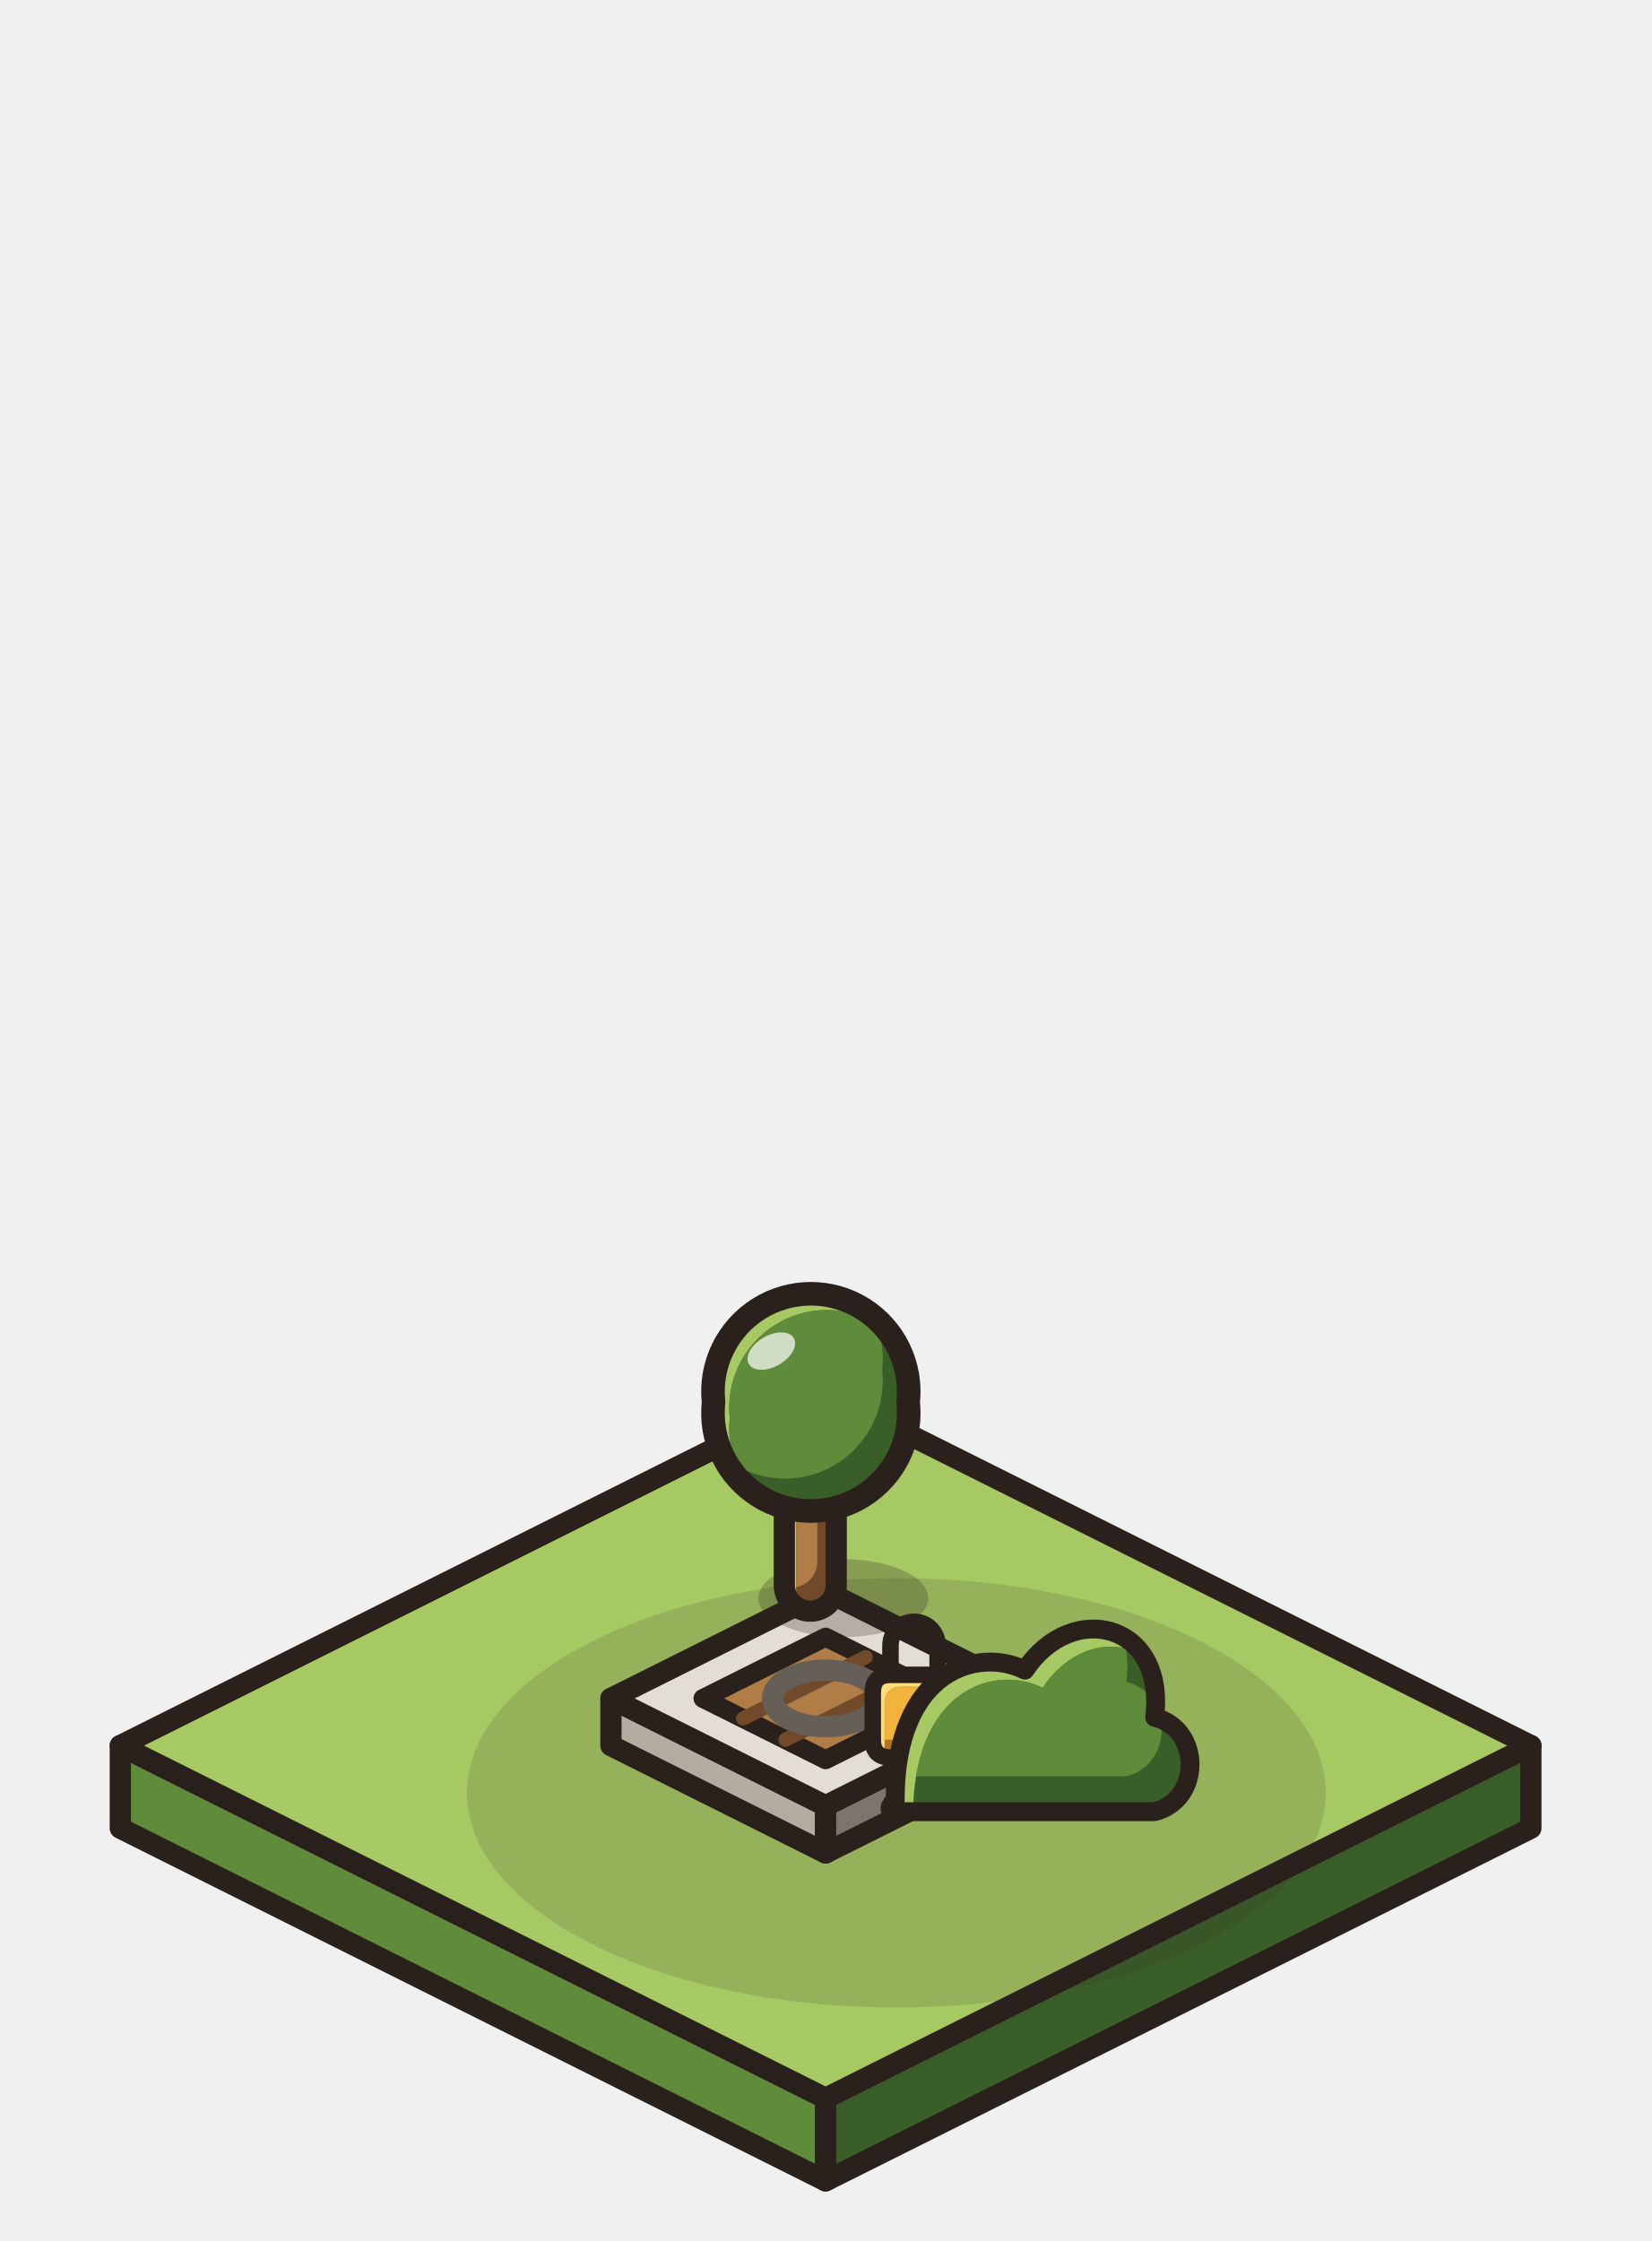
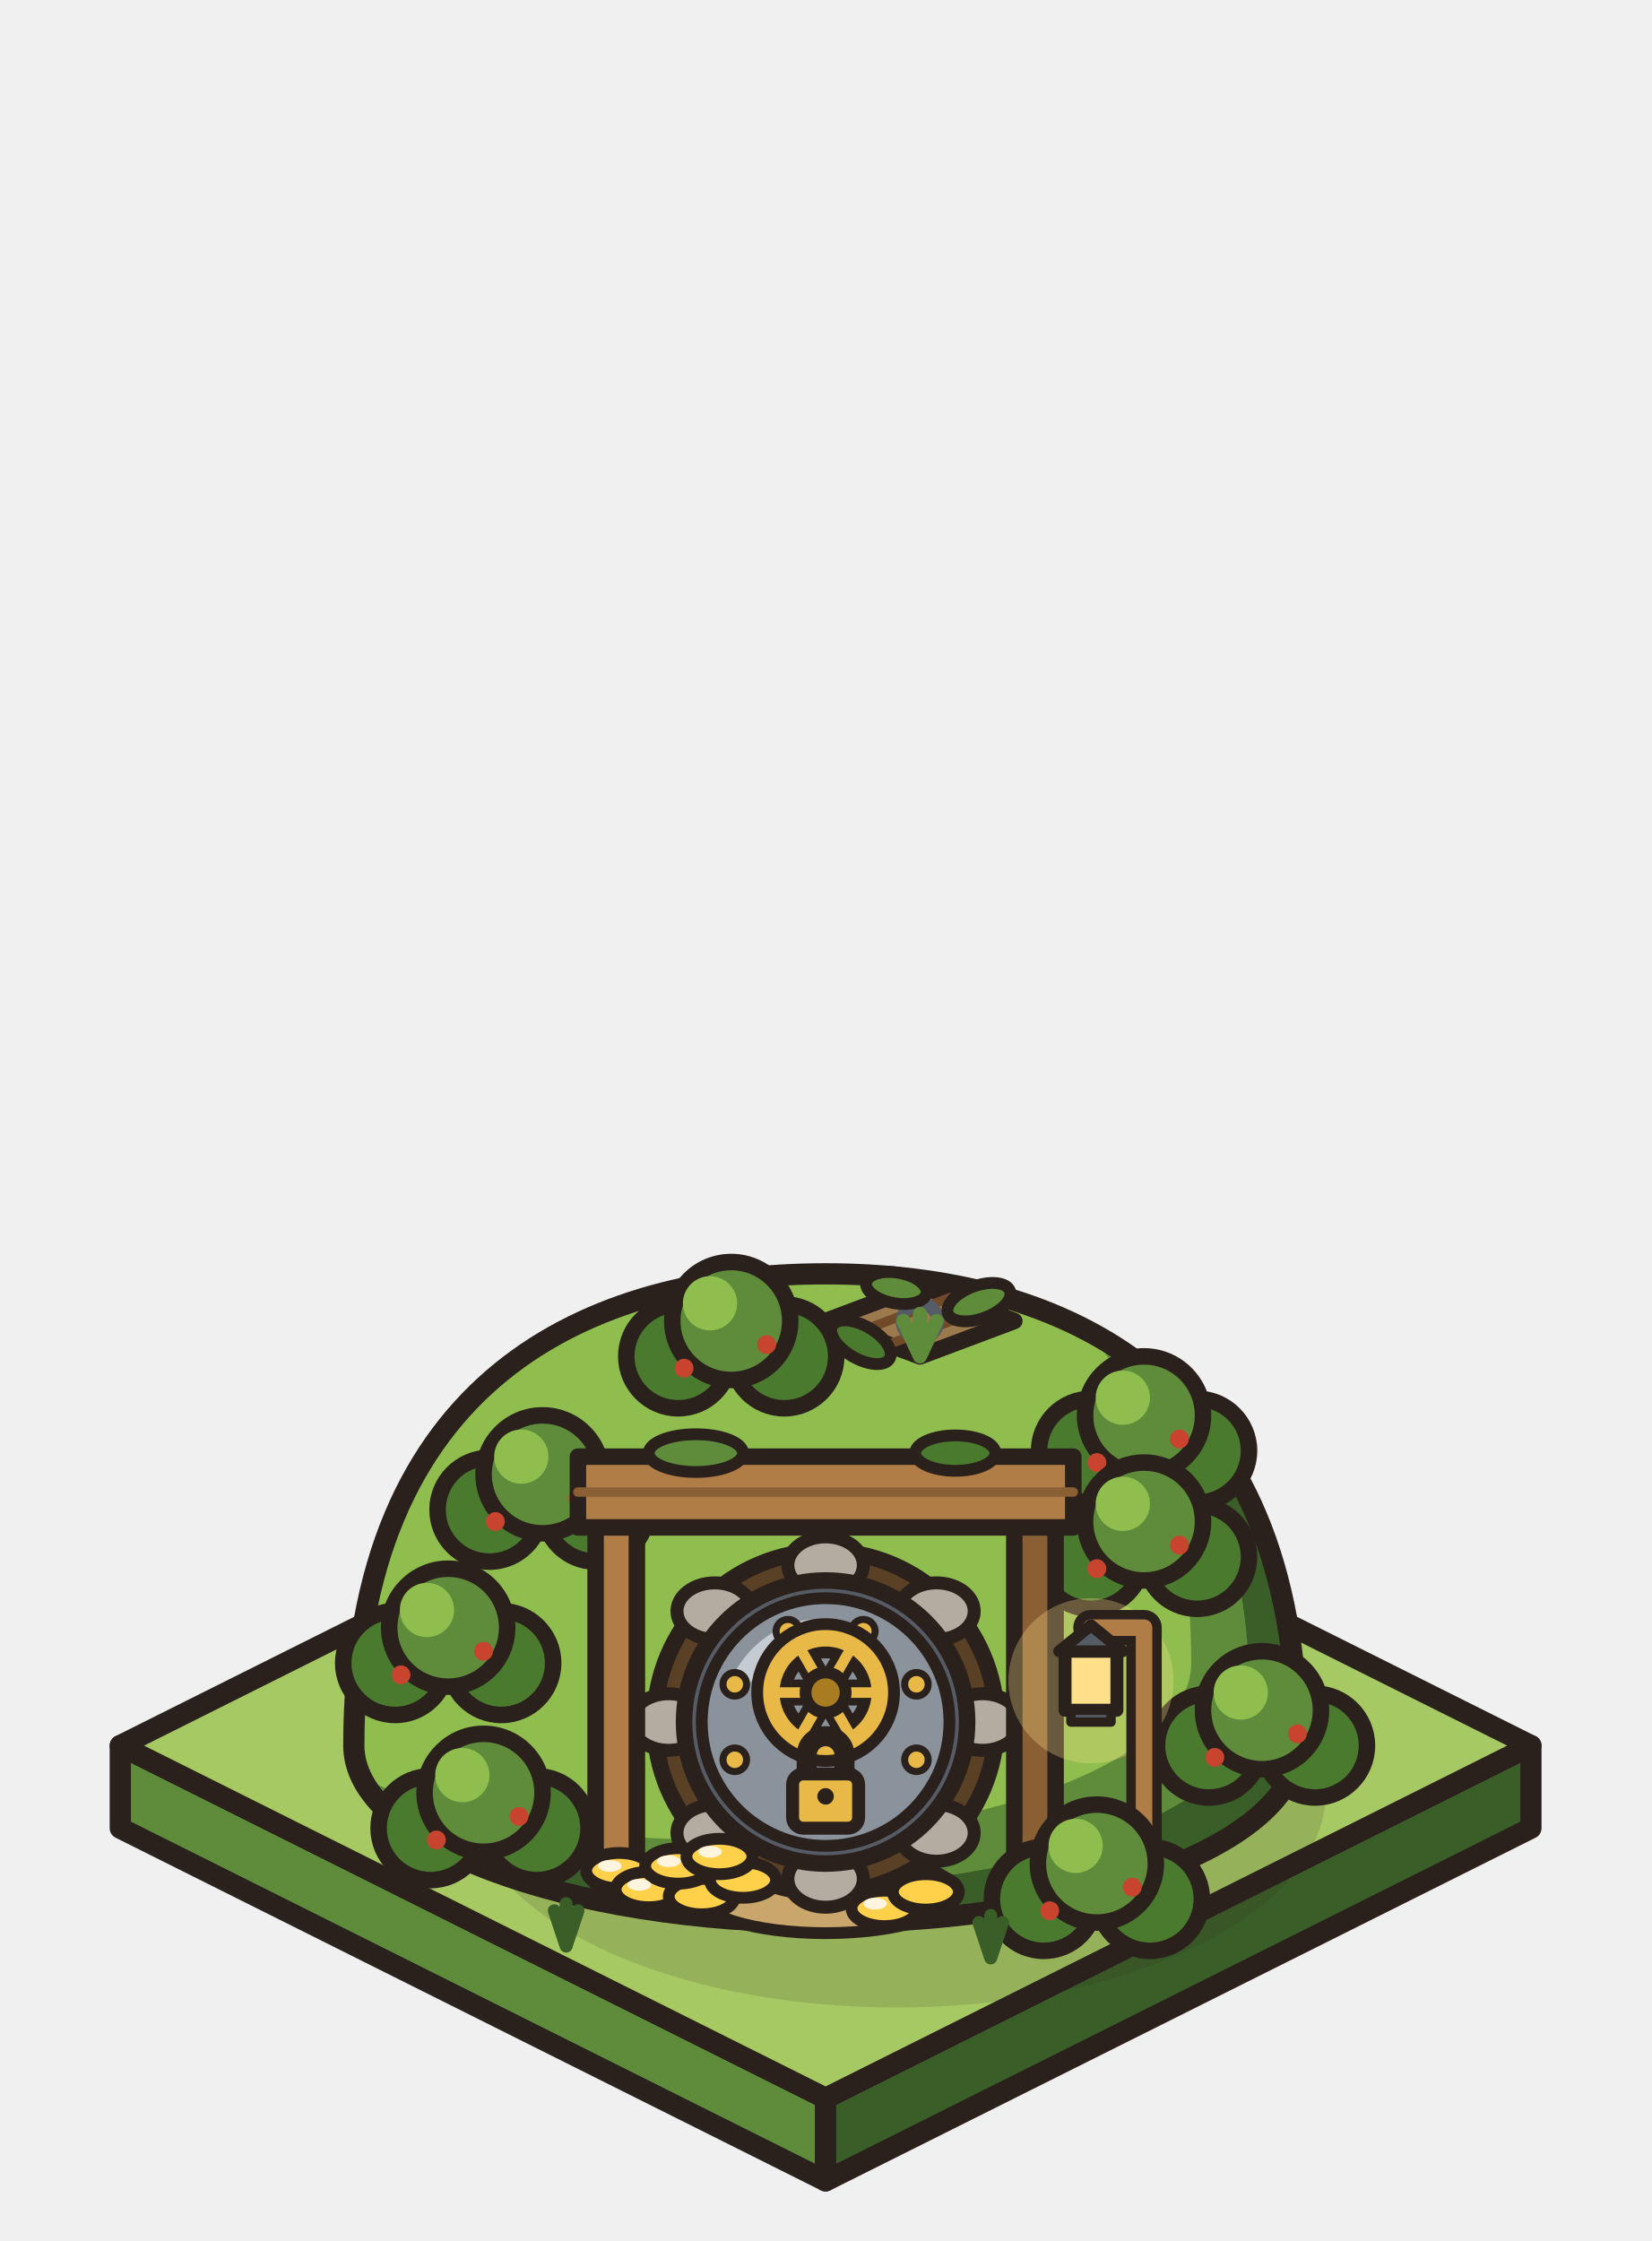
<svg xmlns="http://www.w3.org/2000/svg" viewBox="-70 -122 140 190" width="280" height="380">
  <path d="M-59.8 26L0 55.9L0 62.9L-59.8 33Z" fill="#5E8C3A" stroke="#2B211C" stroke-width="1.8" stroke-linejoin="round" />
  <path d="M59.8 26L0 55.9L0 62.9L59.8 33Z" fill="#3A5E27" stroke="#2B211C" stroke-width="1.8" stroke-linejoin="round" />
  <path d="M0 -3.9L59.8 26L0 55.9L-59.8 26Z" fill="#A6C964" stroke="#2B211C" stroke-width="1.8" stroke-linejoin="round" />
  <ellipse cx="6" cy="30" rx="36.4" ry="18.2" fill="#2B211C" opacity="0.14" />
-   <path d="M-18.2 22L0 31.1L0 35.1L-18.2 26Z" fill="#B3ACA0" stroke="#2B211C" stroke-width="1.8" stroke-linejoin="round" />
-   <path d="M18.2 22L0 31.1L0 35.1L18.2 26Z" fill="#7C756B" stroke="#2B211C" stroke-width="1.8" stroke-linejoin="round" />
-   <path d="M0 12.9L18.2 22L0 31.1L-18.2 22Z" fill="#E3DED3" stroke="#2B211C" stroke-width="1.8" stroke-linejoin="round" />
-   <path d="M0 16.8L10.4 22L0 27.2L-10.4 22Z" fill="#B07D46" stroke="#2B211C" stroke-width="1.6" stroke-linejoin="round" />
-   <path d="M3.4 18.5L-7 23.7M7 20.3L-3.4 25.5" fill="none" stroke="#714B29" stroke-width="1.2" stroke-linecap="round" stroke-linejoin="round" />
-   <ellipse cx="0" cy="22" rx="4.5" ry="2.4" fill="none" stroke="#665F57" stroke-width="1.8" />
  <defs>
-     <path id="hidden-vault-2-0" d="M4 21.5Q4 20 5.5 20L9.5 20Q11 20 11 21.5L11 25.5Q11 27 9.5 27L5.5 27Q4 27 4 25.5Z" />
-     <clipPath id="hidden-vault-2-1">
-       <use href="#hidden-vault-2-0" />
+     <path id="hidden-vault-2-hill" d="M-40 26C-40 -5.2 -20 -14 0 -14C20 -14 40 -5.2 40 26A40 15 0 0 1 -40 26Z" />
+     <clipPath id="hidden-vault-2-clip">
+       <use href="#hidden-vault-2-hill" />
    </clipPath>
-     <clipPath id="hidden-vault-2-2">
-       <use href="#hidden-vault-2-0" transform="translate(1 1)" />
-     </clipPath>
+     <g id="hidden-vault-2-bush">
+       <circle cx="-4.5" cy="-2" r="4.4" fill="#4A7A2E" />
+       <circle cx="4.5" cy="-2" r="4.4" fill="#4A7A2E" />
+       <circle cx="0" cy="-5" r="5" fill="#5E8C3A" />
+       <circle cx="-1.8" cy="-6.5" r="2.3" fill="#8FBE4F" stroke="none" />
+       <circle cx="3" cy="-3" r="0.8" fill="#C8442F" stroke="none" />
+       <circle cx="-4" cy="-1" r="0.8" fill="#C8442F" stroke="none" />
+     </g>
  </defs>
-   <g clip-path="url(#hidden-vault-2-1)">
-     <use href="#hidden-vault-2-0" fill="#FFDC7A" />
-     <use href="#hidden-vault-2-0" fill="#B07720" transform="translate(1 1)" />
-     <g clip-path="url(#hidden-vault-2-2)">
-       <use href="#hidden-vault-2-0" fill="#F2B33D" transform="translate(-1.2 -1.5)" />
+   <g stroke="#2B211C" stroke-width="1.4" stroke-linejoin="round" stroke-linecap="round">
+     <g clip-path="url(#hidden-vault-2-clip)">
+       <use href="#hidden-vault-2-hill" fill="#3A5E27" stroke="none" />
+       <use href="#hidden-vault-2-hill" fill="#5E8C3A" stroke="none" transform="translate(-4 -3)" />
+       <use href="#hidden-vault-2-hill" fill="#8FBE4F" stroke="none" transform="translate(-9 -7)" />
    </g>
+     <use href="#hidden-vault-2-hill" fill="none" stroke-width="1.8" />
+     <ellipse cx="0" cy="38.5" rx="11" ry="3.4" fill="#C9A66B" stroke-width="1" />
+     <use href="#hidden-vault-2-bush" x="-8" y="-5" />
+     <use href="#hidden-vault-2-bush" x="27" y="3" />
+     <use href="#hidden-vault-2-bush" x="-24" y="8" />
+     <use href="#hidden-vault-2-bush" x="27" y="12" />
+     <use href="#hidden-vault-2-bush" x="-32" y="21" />
+     <use href="#hidden-vault-2-bush" x="37" y="28" />
+     <polygon points="0,-10 8,-13 16,-10 8,-7" fill="#9C7A4E" />
+     <path d="M2.6 -9L10.6 -12M5.3 -8L13.3 -11" fill="none" stroke="#714B29" stroke-width="0.8" />
+     <circle cx="8" cy="-10" r="1.5" fill="none" stroke="#555C66" stroke-width="1.1" />
+     <ellipse cx="3" cy="-8.2" rx="2.8" ry="1.4" transform="rotate(30 3 -8.2)" fill="#4A7A2E" stroke-width="1" />
+     <ellipse cx="13" cy="-11.6" rx="2.8" ry="1.4" transform="rotate(-20 13 -11.6)" fill="#5E8C3A" stroke-width="1" />
+     <ellipse cx="6" cy="-12.8" rx="2.6" ry="1.3" transform="rotate(10 6 -12.8)" fill="#5E8C3A" stroke-width="1" />
+     <path d="M8 -7l-1.4 -3M8 -7v-3.6M8 -7l1.4 -3" fill="none" stroke="#5E8C3A" stroke-width="1.2" />
+     <circle cx="0" cy="24" r="14.5" fill="#5A4126" />
+     <g fill="#B3ACA0" stroke-width="1.1">
+       <ellipse cx="13.3" cy="24" rx="3.2" ry="2.4" />
+       <ellipse cx="9.4" cy="14.6" rx="3.2" ry="2.4" />
+       <ellipse cx="0" cy="10.7" rx="3.2" ry="2.4" />
+       <ellipse cx="-9.4" cy="14.6" rx="3.2" ry="2.4" />
+       <ellipse cx="-13.3" cy="24" rx="3.2" ry="2.4" />
+       <ellipse cx="-9.4" cy="33.4" rx="3.2" ry="2.4" />
+       <ellipse cx="0" cy="37.3" rx="3.2" ry="2.4" />
+       <ellipse cx="9.4" cy="33.4" rx="3.2" ry="2.4" />
+     </g>
+     <rect x="-19.5" y="6.5" width="3.5" height="31" fill="#B07D46" />
+     <rect x="16" y="6.5" width="3.5" height="31" fill="#8A5F33" />
+     <rect x="-21" y="1.5" width="42" height="6" fill="#B07D46" />
+     <path d="M-21 4.5H21" fill="none" stroke="#8A5F33" stroke-width="0.8" />
+     <ellipse cx="-11" cy="1.2" rx="4" ry="1.6" fill="#5E8C3A" stroke-width="1" />
+     <ellipse cx="11" cy="1.2" rx="3.4" ry="1.5" fill="#4A7A2E" stroke-width="1" />
+     <circle cx="0" cy="24" r="12" fill="#555C66" />
+     <circle cx="0" cy="24" r="10.5" fill="#8A929C" stroke-width="1" />
+     <path d="M-6.9 20A8 8 0 0 1 -1.4 16.1" fill="none" stroke="#C5CBD2" stroke-width="1.6" />
+     <g fill="#E9B947" stroke-width="0.6">
+       <circle cx="7.7" cy="20.8" r="1" />
+       <circle cx="3.2" cy="16.3" r="1" />
+       <circle cx="-3.2" cy="16.3" r="1" />
+       <circle cx="-7.7" cy="20.8" r="1" />
+       <circle cx="-7.7" cy="27.2" r="1" />
+       <circle cx="7.7" cy="27.2" r="1" />
+     </g>
+     <circle cx="0" cy="21.5" r="4.6" fill="none" stroke-width="3.4" />
+     <path d="M0 21.5H4.6M0 21.5L2.3 17.5M0 21.5L-2.3 17.5M0 21.5H-4.6M0 21.5L-2.3 25.5M0 21.5L2.3 25.5" fill="none" stroke-width="2.2" />
+     <circle cx="0" cy="21.5" r="4.6" fill="none" stroke="#E9B947" stroke-width="1.4" />
+     <path d="M0 21.5H4.6M0 21.5L2.3 17.5M0 21.5L-2.3 17.5M0 21.5H-4.6M0 21.5L-2.3 25.5M0 21.5L2.3 25.5" fill="none" stroke="#E9B947" stroke-width="0.9" />
+     <circle cx="0" cy="21.5" r="1.7" fill="#A97C22" stroke-width="1" />
+     <path d="M-1.6 28.4V26.8A1.6 1.6 0 0 1 1.6 26.8V28.4" fill="none" stroke-width="1.7" />
+     <rect x="-2.8" y="28.4" width="5.6" height="4.6" rx="0.9" fill="#E9B947" stroke-width="1.1" />
+     <circle cx="0" cy="30.3" r="0.7" fill="#2B211C" stroke="none" />
+     <circle cx="22.5" cy="20.5" r="7" fill="#FFE08A" opacity="0.3" stroke="none" />
+     <path d="M27 36V16H22.5" fill="none" stroke-width="3" />
+     <path d="M27 36V16H22.5" fill="none" stroke="#B07D46" stroke-width="1.4" />
+     <rect x="20.3" y="18" width="4.4" height="5" fill="#FFE08A" stroke-width="1.1" />
+     <polygon points="19.8,18 22.5,15.8 25.2,18" fill="#555C66" stroke-width="1" />
+     <rect x="20.8" y="23" width="3.4" height="1" fill="#555C66" stroke-width="0.8" />
+     <g fill="#FFD04A" stroke-width="1">
+       <ellipse cx="-17.5" cy="36.6" rx="2.8" ry="1.5" />
+       <ellipse cx="-15" cy="38.2" rx="2.8" ry="1.5" />
+       <ellipse cx="-10.5" cy="38.8" rx="2.8" ry="1.5" />
+       <ellipse cx="-12.5" cy="36.2" rx="2.8" ry="1.5" />
+       <ellipse cx="-7" cy="37.4" rx="2.8" ry="1.5" />
+       <ellipse cx="-9" cy="35.4" rx="2.8" ry="1.5" />
+       <ellipse cx="5" cy="39.8" rx="2.8" ry="1.5" />
+       <ellipse cx="8.5" cy="38.4" rx="2.8" ry="1.5" />
+     </g>
+     <g fill="#FFF4DE" stroke="none">
+       <ellipse cx="-18.3" cy="36.2" rx="1" ry="0.5" />
+       <ellipse cx="-15.8" cy="37.8" rx="1" ry="0.5" />
+       <ellipse cx="-13.3" cy="35.8" rx="1" ry="0.5" />
+       <ellipse cx="-9.8" cy="35" rx="1" ry="0.5" />
+       <ellipse cx="4.2" cy="39.4" rx="1" ry="0.5" />
+     </g>
+     <use href="#hidden-vault-2-bush" x="-29" y="35" />
+     <use href="#hidden-vault-2-bush" x="23" y="41" />
+     <path d="M-22 43l-1 -3M-22 43v-3.6M-22 43l1 -3M14 44l-1 -3M14 44v-3.6M14 44l1 -3" fill="none" stroke="#3A5E27" stroke-width="1.1" />
  </g>
-   <use href="#hidden-vault-2-0" fill="none" stroke="#2B211C" stroke-width="1.4" stroke-linejoin="round" />
-   <path d="M5.5 20v-2.5a2 2 0 0 1 4 0v2.5" fill="none" stroke="#2B211C" stroke-width="1.4" />
-   <defs>
-     <path id="hidden-vault-2-3" d="M5.9 30.6c0-11 7-13 11-11c4-6 12-4 11 4c4 1 4 7 0 8h-22c-1 0 0-1 0-1z" />
-     <clipPath id="hidden-vault-2-4">
-       <use href="#hidden-vault-2-3" />
-     </clipPath>
-     <clipPath id="hidden-vault-2-5">
-       <use href="#hidden-vault-2-3" transform="translate(1.5 1.5)" />
-     </clipPath>
-   </defs>
-   <g clip-path="url(#hidden-vault-2-4)">
-     <use href="#hidden-vault-2-3" fill="#A6C964" />
-     <use href="#hidden-vault-2-3" fill="#3A5E27" transform="translate(1.5 1.5)" />
-     <g clip-path="url(#hidden-vault-2-5)">
-       <use href="#hidden-vault-2-3" fill="#5E8C3A" transform="translate(-2.4 -3)" />
-     </g>
-   </g>
-   <use href="#hidden-vault-2-3" fill="none" stroke="#2B211C" stroke-width="1.6" stroke-linejoin="round" />
-   <ellipse cx="1.5" cy="13.5" rx="7.2" ry="3.3" fill="#2B211C" opacity="0.25" />
-   <defs>
-     <path id="hidden-vault-2-6" d="M0.9 12.4L0.9 3.5A2.2 2.2 0 0 0 -3.5 3.5L-3.5 12.4A2.2 2.2 0 0 0 0.9 12.4Z" />
-     <clipPath id="hidden-vault-2-7">
-       <use href="#hidden-vault-2-6" />
-     </clipPath>
-     <clipPath id="hidden-vault-2-8">
-       <use href="#hidden-vault-2-6" transform="translate(1 1)" />
-     </clipPath>
-   </defs>
-   <g clip-path="url(#hidden-vault-2-7)">
-     <use href="#hidden-vault-2-6" fill="#E4B67C" />
-     <use href="#hidden-vault-2-6" fill="#714B29" transform="translate(1 1)" />
-     <g clip-path="url(#hidden-vault-2-8)">
-       <use href="#hidden-vault-2-6" fill="#B07D46" transform="translate(-1.6 -2)" />
-     </g>
-   </g>
-   <use href="#hidden-vault-2-6" fill="none" stroke="#2B211C" stroke-width="1.8" stroke-linejoin="round" />
-   <defs>
-     <path id="hidden-vault-2-9" d="M-9.5 -3.1A8.3 8.3 0 1 0 7 -3.1A8.3 8.3 0 1 0 -9.5 -3.1Z" />
-     <clipPath id="hidden-vault-2-a">
-       <use href="#hidden-vault-2-9" />
-     </clipPath>
-     <clipPath id="hidden-vault-2-b">
-       <use href="#hidden-vault-2-9" transform="translate(1.375 1.375)" />
-     </clipPath>
-   </defs>
-   <g clip-path="url(#hidden-vault-2-a)">
-     <use href="#hidden-vault-2-9" fill="#A6C964" />
-     <use href="#hidden-vault-2-9" fill="#3A5E27" transform="translate(1.375 1.375)" />
-     <g clip-path="url(#hidden-vault-2-b)">
-       <use href="#hidden-vault-2-9" fill="#5E8C3A" transform="translate(-2.2 -2.75)" />
-     </g>
-   </g>
-   <use href="#hidden-vault-2-9" fill="none" stroke="#2B211C" stroke-width="2" stroke-linejoin="round" />
-   <ellipse cx="-4.6" cy="-7.45" rx="2.2" ry="1.32" transform="rotate(-30 -4.6 -7.45)" fill="#FFFFFF" opacity="0.7" />
</svg>
